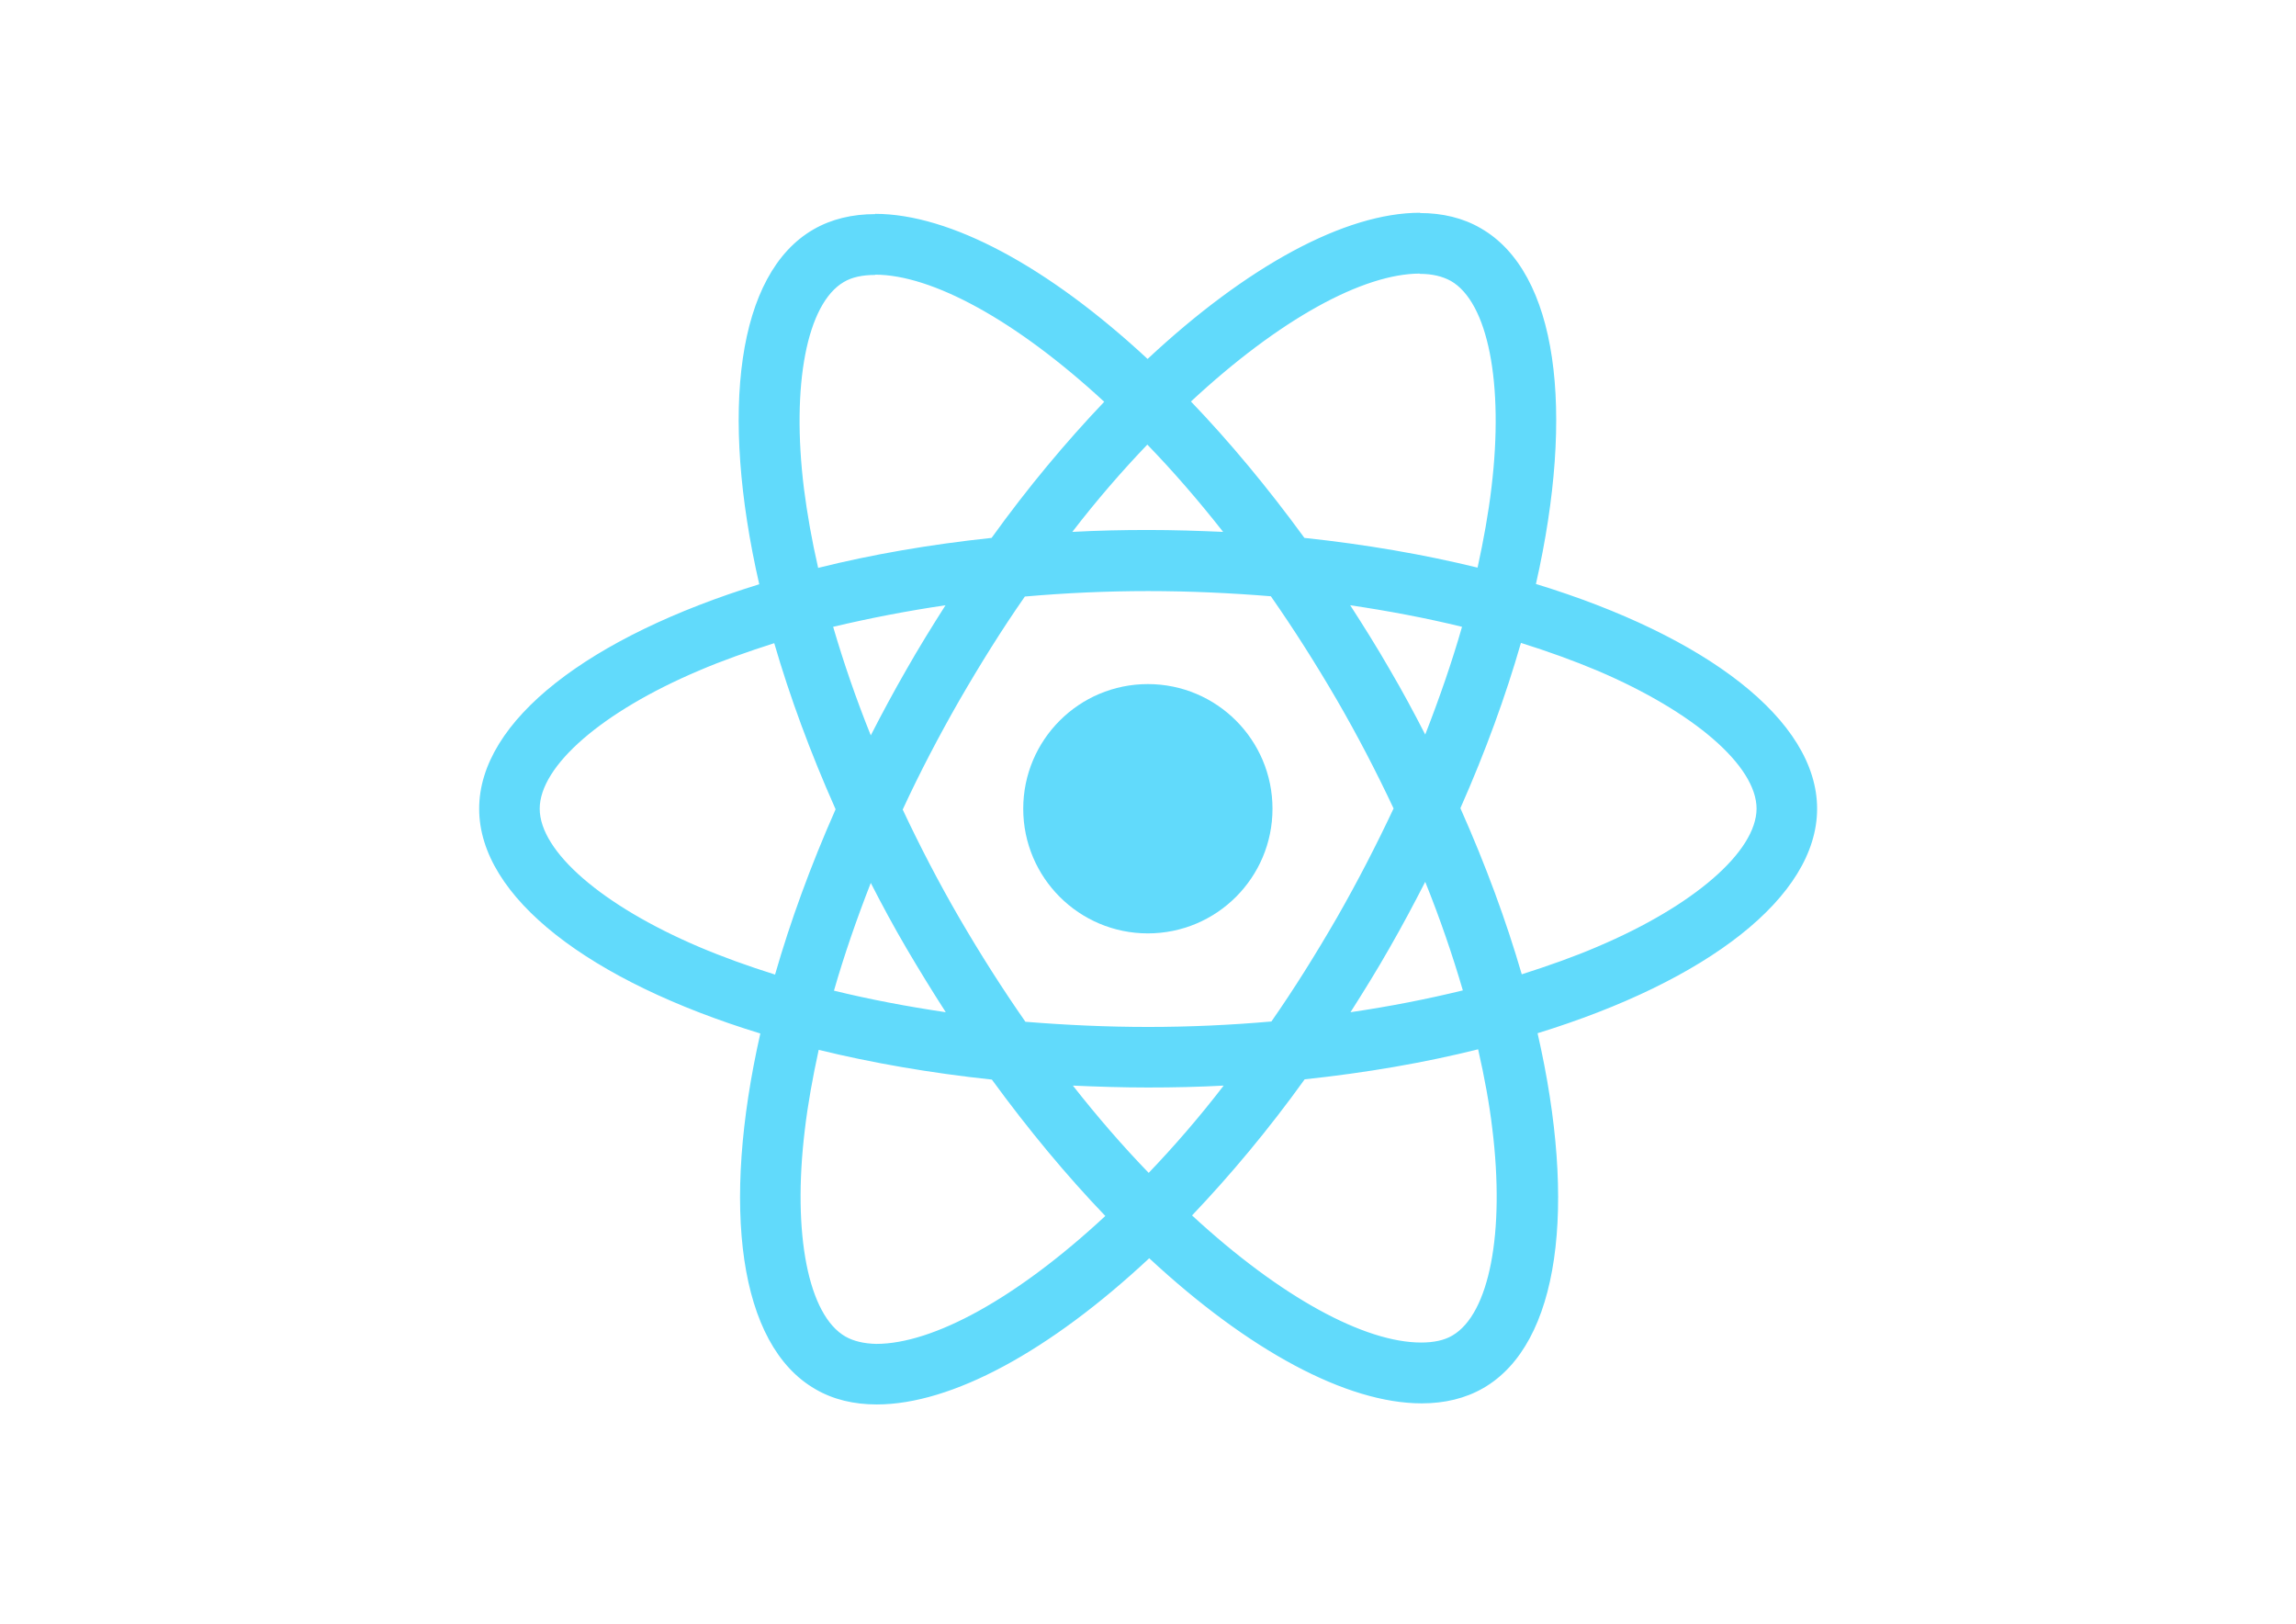
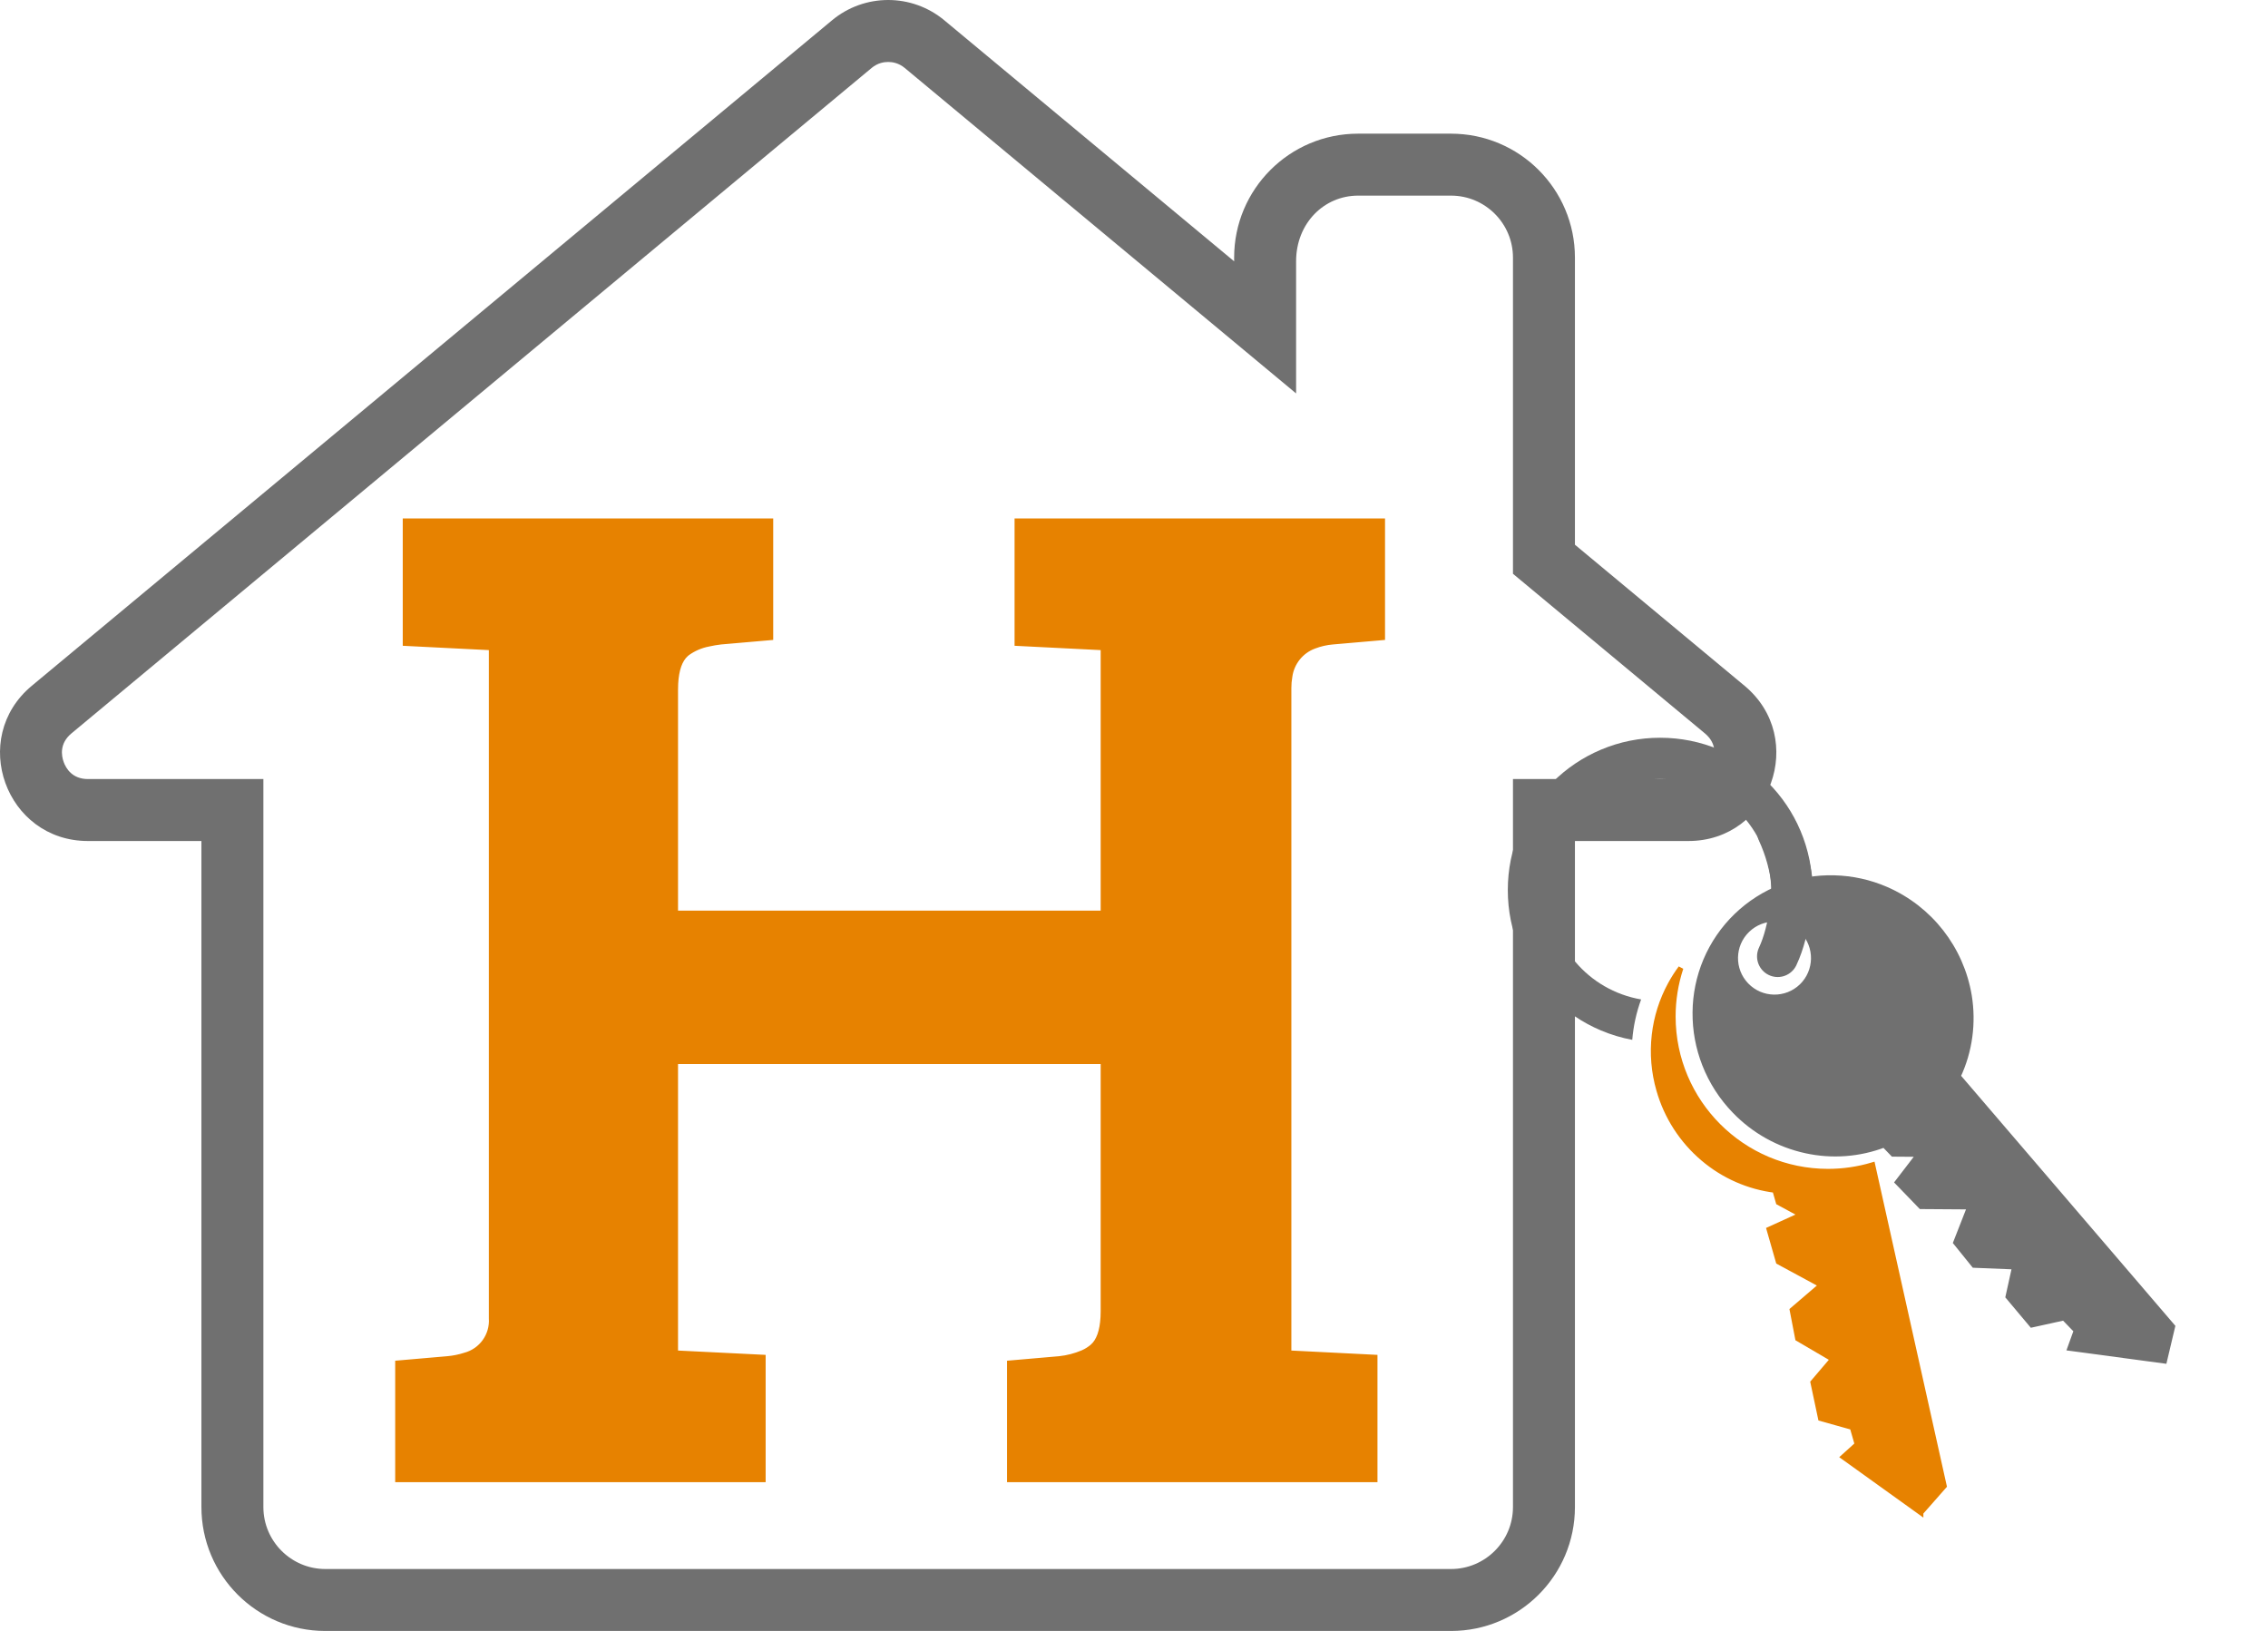
- <svg xmlns="http://www.w3.org/2000/svg" viewBox="0 0 841.9 595.3">
-   <g fill="#61DAFB">
-     <path d="M666.3 296.5c0-32.5-40.7-63.3-103.1-82.4 14.4-63.6 8-114.2-20.2-130.4-6.5-3.8-14.1-5.6-22.4-5.6v22.3c4.6 0 8.3.9 11.4 2.6 13.6 7.8 19.5 37.5 14.9 75.7-1.1 9.4-2.9 19.3-5.1 29.4-19.6-4.8-41-8.5-63.5-10.9-13.5-18.5-27.5-35.3-41.6-50 32.6-30.3 63.2-46.9 84-46.9V78c-27.5 0-63.5 19.6-99.9 53.6-36.4-33.8-72.4-53.2-99.9-53.2v22.3c20.7 0 51.4 16.5 84 46.6-14 14.7-28 31.4-41.3 49.9-22.6 2.4-44 6.1-63.6 11-2.3-10-4-19.7-5.2-29-4.7-38.2 1.1-67.9 14.6-75.8 3-1.8 6.9-2.6 11.5-2.6V78.5c-8.4 0-16 1.8-22.6 5.6-28.1 16.2-34.4 66.7-19.9 130.1-62.2 19.2-102.7 49.9-102.7 82.3 0 32.5 40.7 63.3 103.1 82.4-14.4 63.6-8 114.2 20.2 130.4 6.5 3.8 14.1 5.6 22.5 5.6 27.5 0 63.5-19.6 99.9-53.6 36.4 33.8 72.4 53.2 99.9 53.2 8.4 0 16-1.8 22.6-5.6 28.1-16.2 34.4-66.7 19.9-130.1 62-19.1 102.5-49.9 102.5-82.3zm-130.2-66.7c-3.7 12.9-8.3 26.2-13.5 39.5-4.1-8-8.4-16-13.1-24-4.6-8-9.5-15.8-14.4-23.4 14.2 2.1 27.9 4.7 41 7.9zm-45.8 106.5c-7.8 13.5-15.8 26.3-24.1 38.2-14.9 1.3-30 2-45.2 2-15.1 0-30.2-.7-45-1.9-8.3-11.9-16.4-24.6-24.2-38-7.6-13.1-14.5-26.4-20.8-39.8 6.2-13.4 13.2-26.8 20.7-39.9 7.8-13.5 15.8-26.3 24.1-38.2 14.9-1.3 30-2 45.2-2 15.1 0 30.2.7 45 1.9 8.3 11.9 16.4 24.6 24.2 38 7.6 13.1 14.5 26.4 20.8 39.8-6.3 13.4-13.2 26.8-20.7 39.9zm32.3-13c5.4 13.4 10 26.8 13.8 39.8-13.1 3.2-26.9 5.9-41.2 8 4.9-7.7 9.8-15.6 14.4-23.7 4.6-8 8.9-16.1 13-24.1zM421.2 430c-9.3-9.6-18.6-20.3-27.8-32 9 .4 18.2.7 27.5.7 9.4 0 18.7-.2 27.8-.7-9 11.7-18.3 22.4-27.5 32zm-74.4-58.9c-14.2-2.1-27.9-4.7-41-7.9 3.7-12.9 8.3-26.2 13.5-39.5 4.1 8 8.4 16 13.1 24 4.7 8 9.5 15.8 14.4 23.4zM420.7 163c9.3 9.6 18.6 20.3 27.8 32-9-.4-18.2-.7-27.5-.7-9.4 0-18.7.2-27.8.7 9-11.7 18.3-22.4 27.5-32zm-74 58.9c-4.9 7.7-9.8 15.6-14.4 23.7-4.6 8-8.9 16-13 24-5.4-13.4-10-26.8-13.8-39.8 13.1-3.1 26.9-5.8 41.2-7.9zm-90.5 125.2c-35.4-15.1-58.3-34.9-58.3-50.6 0-15.7 22.9-35.6 58.3-50.6 8.6-3.7 18-7 27.7-10.1 5.7 19.6 13.2 40 22.5 60.9-9.2 20.8-16.6 41.1-22.2 60.6-9.9-3.1-19.3-6.5-28-10.2zM310 490c-13.6-7.8-19.5-37.5-14.9-75.7 1.1-9.4 2.9-19.3 5.1-29.4 19.6 4.8 41 8.5 63.5 10.9 13.5 18.5 27.5 35.3 41.6 50-32.6 30.3-63.2 46.9-84 46.9-4.5-.1-8.3-1-11.3-2.7zm237.2-76.2c4.7 38.2-1.1 67.9-14.6 75.8-3 1.8-6.9 2.6-11.5 2.6-20.7 0-51.4-16.5-84-46.6 14-14.7 28-31.4 41.3-49.9 22.6-2.4 44-6.1 63.6-11 2.3 10.1 4.1 19.8 5.2 29.1zm38.5-66.7c-8.6 3.7-18 7-27.7 10.1-5.7-19.6-13.2-40-22.5-60.9 9.2-20.8 16.6-41.1 22.2-60.6 9.9 3.1 19.3 6.5 28.1 10.2 35.4 15.1 58.3 34.9 58.3 50.6-.1 15.7-23 35.6-58.4 50.6zM320.8 78.4z" />
-     <circle cx="420.9" cy="296.5" r="45.7" />
-     <path d="M520.5 78.1z" />
+ <svg xmlns="http://www.w3.org/2000/svg" width="439.231" height="315.889" viewBox="0 0 439.231 315.889">
+   <g id="Howard_Havens_Logo_V1.1" data-name="Howard Havens Logo V1.1" transform="translate(0)">
+     <g id="House">
+       <g id="Union_2" data-name="Union 2" transform="translate(-29.992 -5.111)" fill="none">
+         <path d="M93,321a24,24,0,0,1-24-24V168H47.027c-15.908,0-23.1-19.9-10.871-30.071L191.129,9.041a17,17,0,0,1,21.741,0L269,55.722V55a24,24,0,0,1,24-24h18a24,24,0,0,1,24,24v55.613l32.845,27.316C380.075,148.1,372.882,168,356.973,168H335V297a24,24,0,0,1-24,24Z" stroke="none" />
+         <path d="M 311 309 C 317.617 309 323 303.617 323 297 L 323 168 L 323 156 L 335 156 L 356.973 156 C 360.027 156 361.23 153.933 361.676 152.7 C 362.121 151.467 362.518 149.108 360.171 147.156 L 327.327 119.839 L 323 116.241 L 323 110.613 L 323 55 C 323 48.383 317.617 43 311 43 L 293 43 C 286.383 43 281 48.383 281 55.722 L 281 81.31 L 261.327 64.949 L 205.198 18.267 C 204.049 17.312 202.825 17.111 202 17.111 C 201.175 17.111 199.951 17.312 198.803 18.267 L 43.829 147.156 C 41.482 149.108 41.879 151.467 42.324 152.7 C 42.77 153.932 43.973 156 47.027 156 L 69 156 L 81 156 L 81 168 L 81 297 C 81 303.617 86.383 309 93 309 L 311 309 M 311 321 L 93 321 C 79.745 321 69 310.255 69 297 L 69 168 L 47.027 168 C 31.118 168 23.925 148.102 36.156 137.93 L 191.129 9.041 C 194.279 6.421 198.14 5.111 202 5.111 C 205.86 5.111 209.721 6.421 212.871 9.041 L 269 55.722 L 269 55 C 269 41.746 279.745 31 293 31 L 311 31 C 324.255 31 335 41.746 335 55 L 335 110.613 L 367.844 137.93 C 380.074 148.102 372.882 168 356.973 168 L 335 168 L 335 297 C 335 310.255 324.255 321 311 321 Z" stroke="none" fill="#707070" />
+       </g>
+     </g>
+     <g id="H" transform="translate(77.008 100.889)">
+       <path id="Path_2" data-name="Path 2" d="M136.626,153.038V104.725H53.831v56.412l16.968.838v23.738H0V163.091l9.654-.838a15.333,15.333,0,0,0,3.383-.686,6.893,6.893,0,0,0,5.1-7.134V24.575L1.463,23.738V0h70.8V22.621l-9.654.838a22.728,22.728,0,0,0-2.426.414A10.321,10.321,0,0,0,56.17,25.59q-.149.116-.291.242-1.8,1.6-2.018,5.681-.03.58-.03,1.161V75.96h82.795V24.575l-16.676-.838V0h70.8V22.621l-9.654.838a13.081,13.081,0,0,0-3.605.829,7.3,7.3,0,0,0-4.685,5.826,12.676,12.676,0,0,0-.194,2.282V161.137l16.676.838v23.738h-70.8V163.091l9.654-.838a15.813,15.813,0,0,0,4.548-1.179,7.545,7.545,0,0,0,1.889-1.195q1.8-1.6,2.018-5.681.03-.58.03-1.161Z" fill="#e78200" stroke="#e78200" stroke-linecap="round" stroke-width="0.945" fill-rule="evenodd" />
+     </g>
+     <g id="Set_of_Keys" data-name="Set of Keys" transform="translate(292.008 142.889)">
+       <g id="Keys_Final" transform="translate(25.197 16.076)">
+         <path id="Subtraction_3" data-name="Subtraction 3" d="M540.138-52.932h0l-15-10.772,2.693-2.433-.949-3.309-6.14-1.717-1.481-6.987,3.835-4.5-6.787-3.975-1.066-5.538L520.889-97l-8.32-4.5-1.8-6.281,6.219-2.829L512.569-113l-.671-2.344.064-.018a26.6,26.6,0,0,1-13.982-6.142,27.118,27.118,0,0,1-8.555-13.276,27.152,27.152,0,0,1-.888-10.654,26.864,26.864,0,0,1,3.1-9.8,26.988,26.988,0,0,1,2.027-3.178A29.964,29.964,0,0,0,492.157-149a30.034,30.034,0,0,0,30,30,30.029,30.029,0,0,0,8.647-1.265l13.859,62.192-4.525,5.14Z" transform="translate(-485.354 186.924)" fill="#e78200" stroke="#e78200" stroke-width="1" />
+         <path id="Exclusion_1" data-name="Exclusion 1" d="M26.94,53a27.156,27.156,0,0,1-10.486-2.082A26.879,26.879,0,0,1,7.89,45.238a26.391,26.391,0,0,1-5.773-8.423,26.187,26.187,0,0,1,0-20.63A26.391,26.391,0,0,1,7.89,7.762a26.879,26.879,0,0,1,8.563-5.679A27.368,27.368,0,0,1,42.462,4.838a26.873,26.873,0,0,1,5.788,5.448,26.309,26.309,0,0,1,3.931,6.934L115.9,21.046l3.694,5.767L105.11,38.259,103.514,35h-3.443l-3.343,5.428-7.125-.5L86.336,35l-5.692,5.428-5.617-.5L71.935,33.17l-6.622,6.757H58.778L57.773,33.17l-3.518,3.586H51.817v-.067a26.593,26.593,0,0,1-9.757,11.747A27.115,27.115,0,0,1,26.94,53ZM11,19.307a7.571,7.571,0,1,0,7.589,7.571A7.589,7.589,0,0,0,11,19.307Z" transform="matrix(0.695, 0.719, -0.719, 0.695, 38.125, 0)" fill="#707070" stroke="#707070" stroke-width="1" />
+       </g>
+       <g id="Key_hoop" data-name="Key hoop">
+         <g id="Subtraction_2" data-name="Subtraction 2" transform="translate(-482 179)" fill="#707070">
+           <path d="M 486.771 -143.245 C 486.259 -145.274 486 -147.367 486 -149.5 C 486 -152.945 486.674 -156.284 488.002 -159.425 C 489.286 -162.459 491.125 -165.187 493.469 -167.532 C 495.811 -169.874 498.539 -171.713 501.576 -172.998 C 504.717 -174.326 508.057 -175 511.501 -175 C 514.944 -175 518.283 -174.326 521.425 -172.998 C 524.46 -171.714 527.188 -169.874 529.532 -167.531 C 531.875 -165.187 533.715 -162.459 534.998 -159.425 C 536.005 -157.046 536.635 -154.554 536.882 -151.988 C 536.881 -151.988 536.881 -151.988 536.88 -151.988 C 535.626 -164.886 524.722 -175 511.501 -175 C 497.44 -175 486.001 -163.561 486.001 -149.5 C 486.001 -147.348 486.267 -145.251 486.771 -143.245 Z" stroke="none" />
+           <path d="M 506.102 -120.491 L 506.101 -120.491 C 504.022 -120.875 501.976 -121.49 500.018 -122.318 C 496.503 -123.805 493.348 -125.932 490.64 -128.641 C 487.93 -131.351 485.803 -134.506 484.318 -138.018 C 482.78 -141.654 482 -145.517 482 -149.5 C 482 -153.483 482.78 -157.347 484.318 -160.983 C 485.803 -164.494 487.93 -167.649 490.64 -170.36 C 493.349 -173.068 496.504 -175.195 500.018 -176.682 C 503.655 -178.22 507.519 -179 511.501 -179 C 515.482 -179 519.345 -178.22 522.983 -176.682 C 526.495 -175.196 529.65 -173.069 532.36 -170.36 C 535.07 -167.649 537.197 -164.494 538.682 -160.983 C 540.221 -157.345 541.001 -153.482 541.001 -149.5 C 541.001 -148.865 540.981 -148.224 540.941 -147.595 C 539.321 -147.863 537.66 -148 536 -148 C 534.979 -148 533.949 -147.948 532.938 -147.845 C 532.979 -148.388 533.001 -148.944 533.001 -149.5 C 533.001 -161.355 523.356 -171 511.501 -171 C 499.645 -171 490.001 -161.355 490.001 -149.5 C 490.001 -139.013 497.495 -130.104 507.82 -128.315 C 506.9 -125.803 506.322 -123.171 506.102 -120.492 L 506.102 -120.491 Z" stroke="none" fill="#707070" />
+         </g>
+         <path id="Path_3" data-name="Path 3" d="M32.268,440.236a32.917,32.917,0,0,1,2.857,10.52c.056.765-.4,8.392-2.857,13.587" transform="translate(20 -422)" fill="none" stroke="#707070" stroke-linecap="round" stroke-width="8" />
+       </g>
+     </g>
  </g>
</svg>
